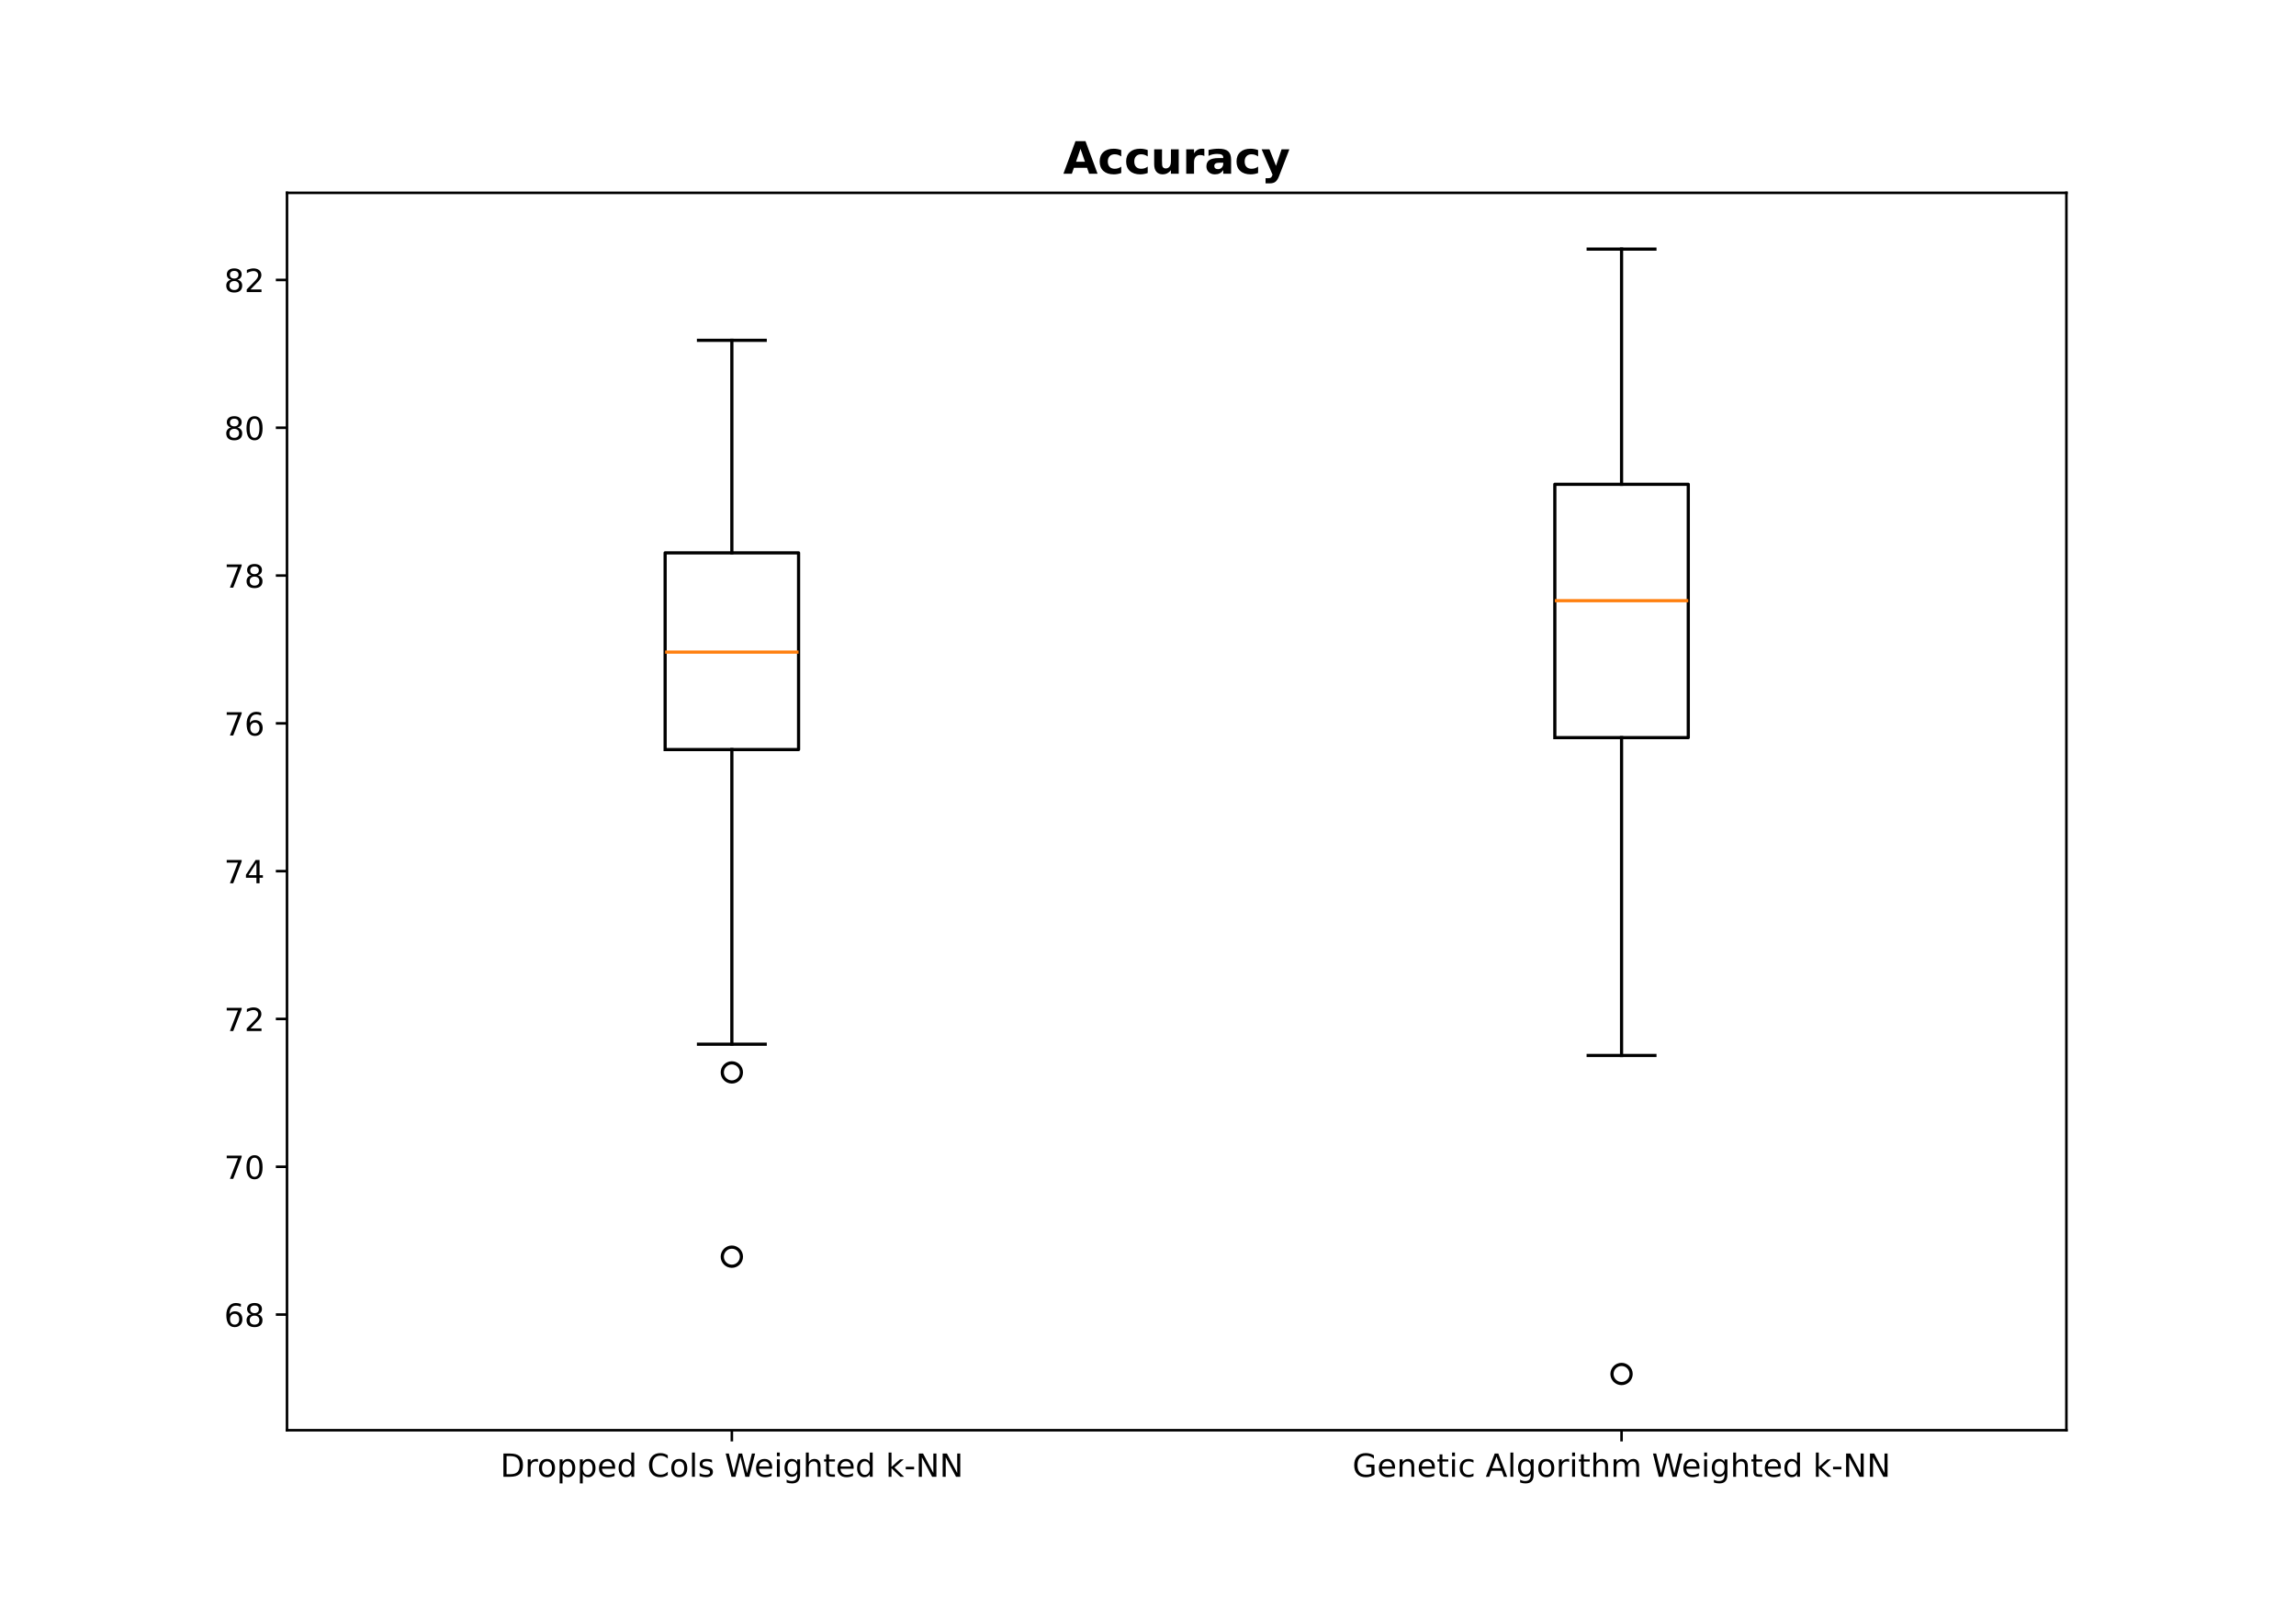
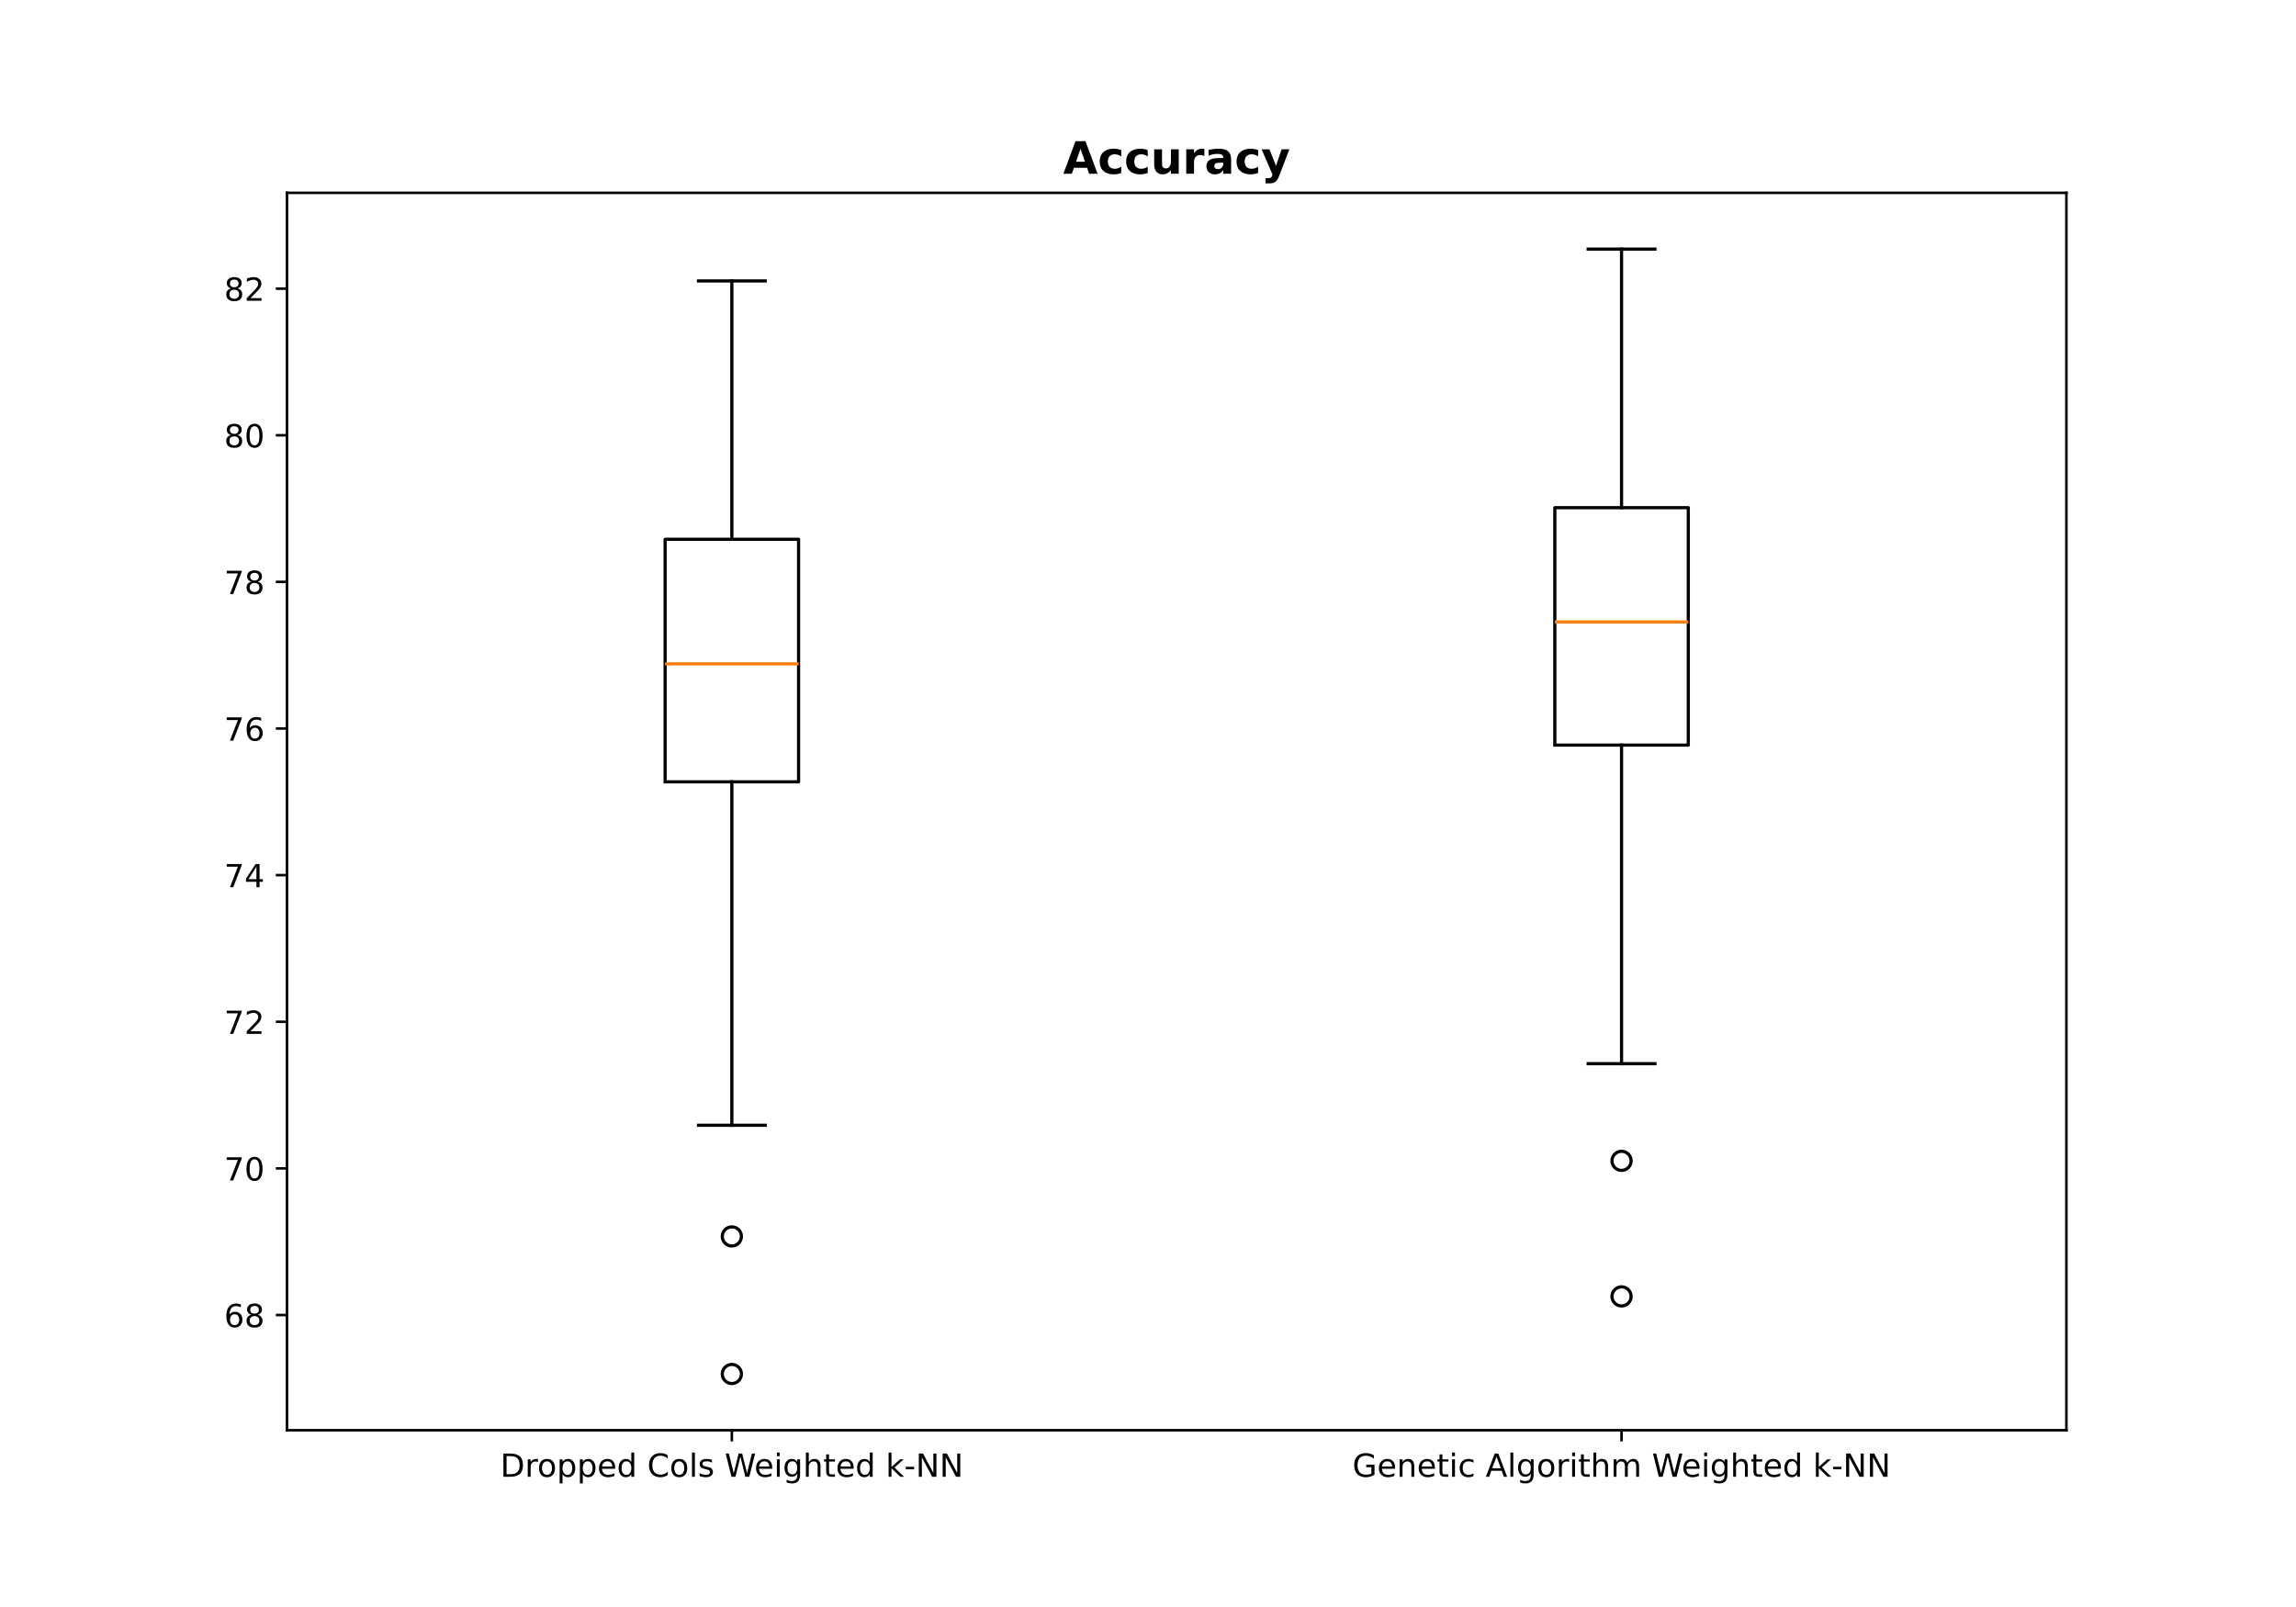
<svg xmlns="http://www.w3.org/2000/svg" xmlns:xlink="http://www.w3.org/1999/xlink" width="720pt" height="504pt" viewBox="0 0 720 504" version="1.1">
  <defs>
    <style type="text/css">*{stroke-linejoin: round; stroke-linecap: butt}</style>
  </defs>
  <g id="figure_1">
    <g id="patch_1">
      <path d="M 0 504  L 720 504  L 720 0  L 0 0  z " style="fill: #ffffff" />
    </g>
    <g id="axes_1">
      <g id="patch_2">
        <path d="M 90 448.56  L 648 448.56  L 648 60.48  L 90 60.48  z " style="fill: #ffffff" />
      </g>
      <g id="matplotlib.axis_1">
        <g id="xtick_1">
          <g id="line2d_1">
            <defs>
-               <path id="me99a1611c7" d="M 0 0  L 0 3.5  " style="stroke: #000000; stroke-width: 0.8" />
+               <path id="ma37a8a7c47" d="M 0 0  L 0 3.5  " style="stroke: #000000; stroke-width: 0.8" />
            </defs>
            <g>
-               <use xlink:href="#me99a1611c7" x="229.5" y="448.56" style="stroke: #000000; stroke-width: 0.8" />
+               <use xlink:href="#ma37a8a7c47" x="229.5" y="448.56" style="stroke: #000000; stroke-width: 0.8" />
            </g>
          </g>
          <g id="text_1">
            <g transform="translate(156.8867 463.1584) scale(0.1 -0.1)">
              <defs>
                <path id="DejaVuSans-44" d="M 1259 4147  L 1259 519  L 2022 519  Q 2988 519 3436 956  Q 3884 1394 3884 2338  Q 3884 3275 3436 3711  Q 2988 4147 2022 4147  L 1259 4147  z M 628 4666  L 1925 4666  Q 3281 4666 3915 4102  Q 4550 3538 4550 2338  Q 4550 1131 3912 565  Q 3275 0 1925 0  L 628 0  L 628 4666  z " transform="scale(0.015625)" />
                <path id="DejaVuSans-72" d="M 2631 2963  Q 2534 3019 2420 3045  Q 2306 3072 2169 3072  Q 1681 3072 1420 2755  Q 1159 2438 1159 1844  L 1159 0  L 581 0  L 581 3500  L 1159 3500  L 1159 2956  Q 1341 3275 1631 3429  Q 1922 3584 2338 3584  Q 2397 3584 2469 3576  Q 2541 3569 2628 3553  L 2631 2963  z " transform="scale(0.015625)" />
                <path id="DejaVuSans-6f" d="M 1959 3097  Q 1497 3097 1228 2736  Q 959 2375 959 1747  Q 959 1119 1226 758  Q 1494 397 1959 397  Q 2419 397 2687 759  Q 2956 1122 2956 1747  Q 2956 2369 2687 2733  Q 2419 3097 1959 3097  z M 1959 3584  Q 2709 3584 3137 3096  Q 3566 2609 3566 1747  Q 3566 888 3137 398  Q 2709 -91 1959 -91  Q 1206 -91 779 398  Q 353 888 353 1747  Q 353 2609 779 3096  Q 1206 3584 1959 3584  z " transform="scale(0.015625)" />
                <path id="DejaVuSans-70" d="M 1159 525  L 1159 -1331  L 581 -1331  L 581 3500  L 1159 3500  L 1159 2969  Q 1341 3281 1617 3432  Q 1894 3584 2278 3584  Q 2916 3584 3314 3078  Q 3713 2572 3713 1747  Q 3713 922 3314 415  Q 2916 -91 2278 -91  Q 1894 -91 1617 61  Q 1341 213 1159 525  z M 3116 1747  Q 3116 2381 2855 2742  Q 2594 3103 2138 3103  Q 1681 3103 1420 2742  Q 1159 2381 1159 1747  Q 1159 1113 1420 752  Q 1681 391 2138 391  Q 2594 391 2855 752  Q 3116 1113 3116 1747  z " transform="scale(0.015625)" />
                <path id="DejaVuSans-65" d="M 3597 1894  L 3597 1613  L 953 1613  Q 991 1019 1311 708  Q 1631 397 2203 397  Q 2534 397 2845 478  Q 3156 559 3463 722  L 3463 178  Q 3153 47 2828 -22  Q 2503 -91 2169 -91  Q 1331 -91 842 396  Q 353 884 353 1716  Q 353 2575 817 3079  Q 1281 3584 2069 3584  Q 2775 3584 3186 3129  Q 3597 2675 3597 1894  z M 3022 2063  Q 3016 2534 2758 2815  Q 2500 3097 2075 3097  Q 1594 3097 1305 2825  Q 1016 2553 972 2059  L 3022 2063  z " transform="scale(0.015625)" />
                <path id="DejaVuSans-64" d="M 2906 2969  L 2906 4863  L 3481 4863  L 3481 0  L 2906 0  L 2906 525  Q 2725 213 2448 61  Q 2172 -91 1784 -91  Q 1150 -91 751 415  Q 353 922 353 1747  Q 353 2572 751 3078  Q 1150 3584 1784 3584  Q 2172 3584 2448 3432  Q 2725 3281 2906 2969  z M 947 1747  Q 947 1113 1208 752  Q 1469 391 1925 391  Q 2381 391 2643 752  Q 2906 1113 2906 1747  Q 2906 2381 2643 2742  Q 2381 3103 1925 3103  Q 1469 3103 1208 2742  Q 947 2381 947 1747  z " transform="scale(0.015625)" />
                <path id="DejaVuSans-20" transform="scale(0.015625)" />
                <path id="DejaVuSans-43" d="M 4122 4306  L 4122 3641  Q 3803 3938 3442 4084  Q 3081 4231 2675 4231  Q 1875 4231 1450 3742  Q 1025 3253 1025 2328  Q 1025 1406 1450 917  Q 1875 428 2675 428  Q 3081 428 3442 575  Q 3803 722 4122 1019  L 4122 359  Q 3791 134 3420 21  Q 3050 -91 2638 -91  Q 1578 -91 968 557  Q 359 1206 359 2328  Q 359 3453 968 4101  Q 1578 4750 2638 4750  Q 3056 4750 3426 4639  Q 3797 4528 4122 4306  z " transform="scale(0.015625)" />
                <path id="DejaVuSans-6c" d="M 603 4863  L 1178 4863  L 1178 0  L 603 0  L 603 4863  z " transform="scale(0.015625)" />
                <path id="DejaVuSans-73" d="M 2834 3397  L 2834 2853  Q 2591 2978 2328 3040  Q 2066 3103 1784 3103  Q 1356 3103 1142 2972  Q 928 2841 928 2578  Q 928 2378 1081 2264  Q 1234 2150 1697 2047  L 1894 2003  Q 2506 1872 2764 1633  Q 3022 1394 3022 966  Q 3022 478 2636 193  Q 2250 -91 1575 -91  Q 1294 -91 989 -36  Q 684 19 347 128  L 347 722  Q 666 556 975 473  Q 1284 391 1588 391  Q 1994 391 2212 530  Q 2431 669 2431 922  Q 2431 1156 2273 1281  Q 2116 1406 1581 1522  L 1381 1569  Q 847 1681 609 1914  Q 372 2147 372 2553  Q 372 3047 722 3315  Q 1072 3584 1716 3584  Q 2034 3584 2315 3537  Q 2597 3491 2834 3397  z " transform="scale(0.015625)" />
                <path id="DejaVuSans-57" d="M 213 4666  L 850 4666  L 1831 722  L 2809 4666  L 3519 4666  L 4500 722  L 5478 4666  L 6119 4666  L 4947 0  L 4153 0  L 3169 4050  L 2175 0  L 1381 0  L 213 4666  z " transform="scale(0.015625)" />
                <path id="DejaVuSans-69" d="M 603 3500  L 1178 3500  L 1178 0  L 603 0  L 603 3500  z M 603 4863  L 1178 4863  L 1178 4134  L 603 4134  L 603 4863  z " transform="scale(0.015625)" />
                <path id="DejaVuSans-67" d="M 2906 1791  Q 2906 2416 2648 2759  Q 2391 3103 1925 3103  Q 1463 3103 1205 2759  Q 947 2416 947 1791  Q 947 1169 1205 825  Q 1463 481 1925 481  Q 2391 481 2648 825  Q 2906 1169 2906 1791  z M 3481 434  Q 3481 -459 3084 -895  Q 2688 -1331 1869 -1331  Q 1566 -1331 1297 -1286  Q 1028 -1241 775 -1147  L 775 -588  Q 1028 -725 1275 -790  Q 1522 -856 1778 -856  Q 2344 -856 2625 -561  Q 2906 -266 2906 331  L 2906 616  Q 2728 306 2450 153  Q 2172 0 1784 0  Q 1141 0 747 490  Q 353 981 353 1791  Q 353 2603 747 3093  Q 1141 3584 1784 3584  Q 2172 3584 2450 3431  Q 2728 3278 2906 2969  L 2906 3500  L 3481 3500  L 3481 434  z " transform="scale(0.015625)" />
                <path id="DejaVuSans-68" d="M 3513 2113  L 3513 0  L 2938 0  L 2938 2094  Q 2938 2591 2744 2837  Q 2550 3084 2163 3084  Q 1697 3084 1428 2787  Q 1159 2491 1159 1978  L 1159 0  L 581 0  L 581 4863  L 1159 4863  L 1159 2956  Q 1366 3272 1645 3428  Q 1925 3584 2291 3584  Q 2894 3584 3203 3211  Q 3513 2838 3513 2113  z " transform="scale(0.015625)" />
                <path id="DejaVuSans-74" d="M 1172 4494  L 1172 3500  L 2356 3500  L 2356 3053  L 1172 3053  L 1172 1153  Q 1172 725 1289 603  Q 1406 481 1766 481  L 2356 481  L 2356 0  L 1766 0  Q 1100 0 847 248  Q 594 497 594 1153  L 594 3053  L 172 3053  L 172 3500  L 594 3500  L 594 4494  L 1172 4494  z " transform="scale(0.015625)" />
                <path id="DejaVuSans-6b" d="M 581 4863  L 1159 4863  L 1159 1991  L 2875 3500  L 3609 3500  L 1753 1863  L 3688 0  L 2938 0  L 1159 1709  L 1159 0  L 581 0  L 581 4863  z " transform="scale(0.015625)" />
                <path id="DejaVuSans-2d" d="M 313 2009  L 1997 2009  L 1997 1497  L 313 1497  L 313 2009  z " transform="scale(0.015625)" />
                <path id="DejaVuSans-4e" d="M 628 4666  L 1478 4666  L 3547 763  L 3547 4666  L 4159 4666  L 4159 0  L 3309 0  L 1241 3903  L 1241 0  L 628 0  L 628 4666  z " transform="scale(0.015625)" />
              </defs>
              <use xlink:href="#DejaVuSans-44" />
              <use xlink:href="#DejaVuSans-72" x="77.002" />
              <use xlink:href="#DejaVuSans-6f" x="115.865" />
              <use xlink:href="#DejaVuSans-70" x="177.047" />
              <use xlink:href="#DejaVuSans-70" x="240.523" />
              <use xlink:href="#DejaVuSans-65" x="304" />
              <use xlink:href="#DejaVuSans-64" x="365.523" />
              <use xlink:href="#DejaVuSans-20" x="429" />
              <use xlink:href="#DejaVuSans-43" x="460.787" />
              <use xlink:href="#DejaVuSans-6f" x="530.611" />
              <use xlink:href="#DejaVuSans-6c" x="591.793" />
              <use xlink:href="#DejaVuSans-73" x="619.576" />
              <use xlink:href="#DejaVuSans-20" x="671.676" />
              <use xlink:href="#DejaVuSans-57" x="703.463" />
              <use xlink:href="#DejaVuSans-65" x="796.465" />
              <use xlink:href="#DejaVuSans-69" x="857.988" />
              <use xlink:href="#DejaVuSans-67" x="885.771" />
              <use xlink:href="#DejaVuSans-68" x="949.248" />
              <use xlink:href="#DejaVuSans-74" x="1012.627" />
              <use xlink:href="#DejaVuSans-65" x="1051.836" />
              <use xlink:href="#DejaVuSans-64" x="1113.359" />
              <use xlink:href="#DejaVuSans-20" x="1176.836" />
              <use xlink:href="#DejaVuSans-6b" x="1208.623" />
              <use xlink:href="#DejaVuSans-2d" x="1266.533" />
              <use xlink:href="#DejaVuSans-4e" x="1302.617" />
              <use xlink:href="#DejaVuSans-4e" x="1377.422" />
            </g>
          </g>
        </g>
        <g id="xtick_2">
          <g id="line2d_2">
            <g>
-               <use xlink:href="#me99a1611c7" x="508.5" y="448.56" style="stroke: #000000; stroke-width: 0.8" />
+               <use xlink:href="#ma37a8a7c47" x="508.5" y="448.56" style="stroke: #000000; stroke-width: 0.8" />
            </g>
          </g>
          <g id="text_2">
            <g transform="translate(424.1016 463.1584) scale(0.1 -0.1)">
              <defs>
                <path id="DejaVuSans-47" d="M 3809 666  L 3809 1919  L 2778 1919  L 2778 2438  L 4434 2438  L 4434 434  Q 4069 175 3628 42  Q 3188 -91 2688 -91  Q 1594 -91 976 548  Q 359 1188 359 2328  Q 359 3472 976 4111  Q 1594 4750 2688 4750  Q 3144 4750 3555 4637  Q 3966 4525 4313 4306  L 4313 3634  Q 3963 3931 3569 4081  Q 3175 4231 2741 4231  Q 1884 4231 1454 3753  Q 1025 3275 1025 2328  Q 1025 1384 1454 906  Q 1884 428 2741 428  Q 3075 428 3337 486  Q 3600 544 3809 666  z " transform="scale(0.015625)" />
                <path id="DejaVuSans-6e" d="M 3513 2113  L 3513 0  L 2938 0  L 2938 2094  Q 2938 2591 2744 2837  Q 2550 3084 2163 3084  Q 1697 3084 1428 2787  Q 1159 2491 1159 1978  L 1159 0  L 581 0  L 581 3500  L 1159 3500  L 1159 2956  Q 1366 3272 1645 3428  Q 1925 3584 2291 3584  Q 2894 3584 3203 3211  Q 3513 2838 3513 2113  z " transform="scale(0.015625)" />
                <path id="DejaVuSans-63" d="M 3122 3366  L 3122 2828  Q 2878 2963 2633 3030  Q 2388 3097 2138 3097  Q 1578 3097 1268 2742  Q 959 2388 959 1747  Q 959 1106 1268 751  Q 1578 397 2138 397  Q 2388 397 2633 464  Q 2878 531 3122 666  L 3122 134  Q 2881 22 2623 -34  Q 2366 -91 2075 -91  Q 1284 -91 818 406  Q 353 903 353 1747  Q 353 2603 823 3093  Q 1294 3584 2113 3584  Q 2378 3584 2631 3529  Q 2884 3475 3122 3366  z " transform="scale(0.015625)" />
                <path id="DejaVuSans-41" d="M 2188 4044  L 1331 1722  L 3047 1722  L 2188 4044  z M 1831 4666  L 2547 4666  L 4325 0  L 3669 0  L 3244 1197  L 1141 1197  L 716 0  L 50 0  L 1831 4666  z " transform="scale(0.015625)" />
                <path id="DejaVuSans-6d" d="M 3328 2828  Q 3544 3216 3844 3400  Q 4144 3584 4550 3584  Q 5097 3584 5394 3201  Q 5691 2819 5691 2113  L 5691 0  L 5113 0  L 5113 2094  Q 5113 2597 4934 2840  Q 4756 3084 4391 3084  Q 3944 3084 3684 2787  Q 3425 2491 3425 1978  L 3425 0  L 2847 0  L 2847 2094  Q 2847 2600 2669 2842  Q 2491 3084 2119 3084  Q 1678 3084 1418 2786  Q 1159 2488 1159 1978  L 1159 0  L 581 0  L 581 3500  L 1159 3500  L 1159 2956  Q 1356 3278 1631 3431  Q 1906 3584 2284 3584  Q 2666 3584 2933 3390  Q 3200 3197 3328 2828  z " transform="scale(0.015625)" />
              </defs>
              <use xlink:href="#DejaVuSans-47" />
              <use xlink:href="#DejaVuSans-65" x="77.49" />
              <use xlink:href="#DejaVuSans-6e" x="139.014" />
              <use xlink:href="#DejaVuSans-65" x="202.393" />
              <use xlink:href="#DejaVuSans-74" x="263.916" />
              <use xlink:href="#DejaVuSans-69" x="303.125" />
              <use xlink:href="#DejaVuSans-63" x="330.908" />
              <use xlink:href="#DejaVuSans-20" x="385.889" />
              <use xlink:href="#DejaVuSans-41" x="417.676" />
              <use xlink:href="#DejaVuSans-6c" x="486.084" />
              <use xlink:href="#DejaVuSans-67" x="513.867" />
              <use xlink:href="#DejaVuSans-6f" x="577.344" />
              <use xlink:href="#DejaVuSans-72" x="638.525" />
              <use xlink:href="#DejaVuSans-69" x="679.639" />
              <use xlink:href="#DejaVuSans-74" x="707.422" />
              <use xlink:href="#DejaVuSans-68" x="746.631" />
              <use xlink:href="#DejaVuSans-6d" x="810.01" />
              <use xlink:href="#DejaVuSans-20" x="907.422" />
              <use xlink:href="#DejaVuSans-57" x="939.209" />
              <use xlink:href="#DejaVuSans-65" x="1032.211" />
              <use xlink:href="#DejaVuSans-69" x="1093.734" />
              <use xlink:href="#DejaVuSans-67" x="1121.518" />
              <use xlink:href="#DejaVuSans-68" x="1184.994" />
              <use xlink:href="#DejaVuSans-74" x="1248.373" />
              <use xlink:href="#DejaVuSans-65" x="1287.582" />
              <use xlink:href="#DejaVuSans-64" x="1349.105" />
              <use xlink:href="#DejaVuSans-20" x="1412.582" />
              <use xlink:href="#DejaVuSans-6b" x="1444.369" />
              <use xlink:href="#DejaVuSans-2d" x="1502.279" />
              <use xlink:href="#DejaVuSans-4e" x="1538.363" />
              <use xlink:href="#DejaVuSans-4e" x="1613.168" />
            </g>
          </g>
        </g>
      </g>
      <g id="matplotlib.axis_2">
        <g id="ytick_1">
          <g id="line2d_3">
            <defs>
-               <path id="m45cb548855" d="M 0 0  L -3.5 0  " style="stroke: #000000; stroke-width: 0.8" />
+               <path id="m798f5ac300" d="M 0 0  L -3.5 0  " style="stroke: #000000; stroke-width: 0.8" />
            </defs>
            <g>
-               <use xlink:href="#m45cb548855" x="90" y="412.28" style="stroke: #000000; stroke-width: 0.8" />
+               <use xlink:href="#m798f5ac300" x="90" y="412.428" style="stroke: #000000; stroke-width: 0.8" />
            </g>
          </g>
          <g id="text_3">
-             <g transform="translate(70.275 416.0793) scale(0.1 -0.1)">
+             <g transform="translate(70.275 416.2276) scale(0.1 -0.1)">
              <defs>
                <path id="DejaVuSans-36" d="M 2113 2584  Q 1688 2584 1439 2293  Q 1191 2003 1191 1497  Q 1191 994 1439 701  Q 1688 409 2113 409  Q 2538 409 2786 701  Q 3034 994 3034 1497  Q 3034 2003 2786 2293  Q 2538 2584 2113 2584  z M 3366 4563  L 3366 3988  Q 3128 4100 2886 4159  Q 2644 4219 2406 4219  Q 1781 4219 1451 3797  Q 1122 3375 1075 2522  Q 1259 2794 1537 2939  Q 1816 3084 2150 3084  Q 2853 3084 3261 2657  Q 3669 2231 3669 1497  Q 3669 778 3244 343  Q 2819 -91 2113 -91  Q 1303 -91 875 529  Q 447 1150 447 2328  Q 447 3434 972 4092  Q 1497 4750 2381 4750  Q 2619 4750 2861 4703  Q 3103 4656 3366 4563  z " transform="scale(0.015625)" />
                <path id="DejaVuSans-38" d="M 2034 2216  Q 1584 2216 1326 1975  Q 1069 1734 1069 1313  Q 1069 891 1326 650  Q 1584 409 2034 409  Q 2484 409 2743 651  Q 3003 894 3003 1313  Q 3003 1734 2745 1975  Q 2488 2216 2034 2216  z M 1403 2484  Q 997 2584 770 2862  Q 544 3141 544 3541  Q 544 4100 942 4425  Q 1341 4750 2034 4750  Q 2731 4750 3128 4425  Q 3525 4100 3525 3541  Q 3525 3141 3298 2862  Q 3072 2584 2669 2484  Q 3125 2378 3379 2068  Q 3634 1759 3634 1313  Q 3634 634 3220 271  Q 2806 -91 2034 -91  Q 1263 -91 848 271  Q 434 634 434 1313  Q 434 1759 690 2068  Q 947 2378 1403 2484  z M 1172 3481  Q 1172 3119 1398 2916  Q 1625 2713 2034 2713  Q 2441 2713 2670 2916  Q 2900 3119 2900 3481  Q 2900 3844 2670 4047  Q 2441 4250 2034 4250  Q 1625 4250 1398 4047  Q 1172 3844 1172 3481  z " transform="scale(0.015625)" />
              </defs>
              <use xlink:href="#DejaVuSans-36" />
              <use xlink:href="#DejaVuSans-38" x="63.623" />
            </g>
          </g>
        </g>
        <g id="ytick_2">
          <g id="line2d_4">
            <g>
-               <use xlink:href="#m45cb548855" x="90" y="365.926" style="stroke: #000000; stroke-width: 0.8" />
+               <use xlink:href="#m798f5ac300" x="90" y="366.443" style="stroke: #000000; stroke-width: 0.8" />
            </g>
          </g>
          <g id="text_4">
-             <g transform="translate(70.275 369.7248) scale(0.1 -0.1)">
+             <g transform="translate(70.275 370.242) scale(0.1 -0.1)">
              <defs>
                <path id="DejaVuSans-37" d="M 525 4666  L 3525 4666  L 3525 4397  L 1831 0  L 1172 0  L 2766 4134  L 525 4134  L 525 4666  z " transform="scale(0.015625)" />
                <path id="DejaVuSans-30" d="M 2034 4250  Q 1547 4250 1301 3770  Q 1056 3291 1056 2328  Q 1056 1369 1301 889  Q 1547 409 2034 409  Q 2525 409 2770 889  Q 3016 1369 3016 2328  Q 3016 3291 2770 3770  Q 2525 4250 2034 4250  z M 2034 4750  Q 2819 4750 3233 4129  Q 3647 3509 3647 2328  Q 3647 1150 3233 529  Q 2819 -91 2034 -91  Q 1250 -91 836 529  Q 422 1150 422 2328  Q 422 3509 836 4129  Q 1250 4750 2034 4750  z " transform="scale(0.015625)" />
              </defs>
              <use xlink:href="#DejaVuSans-37" />
              <use xlink:href="#DejaVuSans-30" x="63.623" />
            </g>
          </g>
        </g>
        <g id="ytick_3">
          <g id="line2d_5">
            <g>
-               <use xlink:href="#m45cb548855" x="90" y="319.571" style="stroke: #000000; stroke-width: 0.8" />
+               <use xlink:href="#m798f5ac300" x="90" y="320.457" style="stroke: #000000; stroke-width: 0.8" />
            </g>
          </g>
          <g id="text_5">
-             <g transform="translate(70.275 323.3703) scale(0.1 -0.1)">
+             <g transform="translate(70.275 324.2563) scale(0.1 -0.1)">
              <defs>
                <path id="DejaVuSans-32" d="M 1228 531  L 3431 531  L 3431 0  L 469 0  L 469 531  Q 828 903 1448 1529  Q 2069 2156 2228 2338  Q 2531 2678 2651 2914  Q 2772 3150 2772 3378  Q 2772 3750 2511 3984  Q 2250 4219 1831 4219  Q 1534 4219 1204 4116  Q 875 4013 500 3803  L 500 4441  Q 881 4594 1212 4672  Q 1544 4750 1819 4750  Q 2544 4750 2975 4387  Q 3406 4025 3406 3419  Q 3406 3131 3298 2873  Q 3191 2616 2906 2266  Q 2828 2175 2409 1742  Q 1991 1309 1228 531  z " transform="scale(0.015625)" />
              </defs>
              <use xlink:href="#DejaVuSans-37" />
              <use xlink:href="#DejaVuSans-32" x="63.623" />
            </g>
          </g>
        </g>
        <g id="ytick_4">
          <g id="line2d_6">
            <g>
-               <use xlink:href="#m45cb548855" x="90" y="273.217" style="stroke: #000000; stroke-width: 0.8" />
+               <use xlink:href="#m798f5ac300" x="90" y="274.471" style="stroke: #000000; stroke-width: 0.8" />
            </g>
          </g>
          <g id="text_6">
-             <g transform="translate(70.275 277.0157) scale(0.1 -0.1)">
+             <g transform="translate(70.275 278.2707) scale(0.1 -0.1)">
              <defs>
                <path id="DejaVuSans-34" d="M 2419 4116  L 825 1625  L 2419 1625  L 2419 4116  z M 2253 4666  L 3047 4666  L 3047 1625  L 3713 1625  L 3713 1100  L 3047 1100  L 3047 0  L 2419 0  L 2419 1100  L 313 1100  L 313 1709  L 2253 4666  z " transform="scale(0.015625)" />
              </defs>
              <use xlink:href="#DejaVuSans-37" />
              <use xlink:href="#DejaVuSans-34" x="63.623" />
            </g>
          </g>
        </g>
        <g id="ytick_5">
          <g id="line2d_7">
            <g>
-               <use xlink:href="#m45cb548855" x="90" y="226.862" style="stroke: #000000; stroke-width: 0.8" />
+               <use xlink:href="#m798f5ac300" x="90" y="228.486" style="stroke: #000000; stroke-width: 0.8" />
            </g>
          </g>
          <g id="text_7">
-             <g transform="translate(70.275 230.6612) scale(0.1 -0.1)">
+             <g transform="translate(70.275 232.285) scale(0.1 -0.1)">
              <use xlink:href="#DejaVuSans-37" />
              <use xlink:href="#DejaVuSans-36" x="63.623" />
            </g>
          </g>
        </g>
        <g id="ytick_6">
          <g id="line2d_8">
            <g>
-               <use xlink:href="#m45cb548855" x="90" y="180.507" style="stroke: #000000; stroke-width: 0.8" />
+               <use xlink:href="#m798f5ac300" x="90" y="182.5" style="stroke: #000000; stroke-width: 0.8" />
            </g>
          </g>
          <g id="text_8">
-             <g transform="translate(70.275 184.3067) scale(0.1 -0.1)">
+             <g transform="translate(70.275 186.2994) scale(0.1 -0.1)">
              <use xlink:href="#DejaVuSans-37" />
              <use xlink:href="#DejaVuSans-38" x="63.623" />
            </g>
          </g>
        </g>
        <g id="ytick_7">
          <g id="line2d_9">
            <g>
-               <use xlink:href="#m45cb548855" x="90" y="134.153" style="stroke: #000000; stroke-width: 0.8" />
+               <use xlink:href="#m798f5ac300" x="90" y="136.514" style="stroke: #000000; stroke-width: 0.8" />
            </g>
          </g>
          <g id="text_9">
-             <g transform="translate(70.275 137.9522) scale(0.1 -0.1)">
+             <g transform="translate(70.275 140.3137) scale(0.1 -0.1)">
              <use xlink:href="#DejaVuSans-38" />
              <use xlink:href="#DejaVuSans-30" x="63.623" />
            </g>
          </g>
        </g>
        <g id="ytick_8">
          <g id="line2d_10">
            <g>
-               <use xlink:href="#m45cb548855" x="90" y="87.798" style="stroke: #000000; stroke-width: 0.8" />
+               <use xlink:href="#m798f5ac300" x="90" y="90.529" style="stroke: #000000; stroke-width: 0.8" />
            </g>
          </g>
          <g id="text_10">
-             <g transform="translate(70.275 91.59764) scale(0.1 -0.1)">
+             <g transform="translate(70.275 94.32805) scale(0.1 -0.1)">
              <use xlink:href="#DejaVuSans-38" />
              <use xlink:href="#DejaVuSans-32" x="63.623" />
            </g>
          </g>
        </g>
      </g>
      <g id="line2d_11">
-         <path d="M 208.575 235.075  L 250.425 235.075  L 250.425 173.395  L 208.575 173.395  L 208.575 235.075  " clip-path="url(#p99e5ec668d)" style="fill: none; stroke: #000000; stroke-linecap: square" />
+         <path d="M 208.575 245.196  L 250.425 245.196  L 250.425 169.142  L 208.575 169.142  L 208.575 245.196  " clip-path="url(#p90bfe22258)" style="fill: none; stroke: #000000; stroke-linecap: square" />
      </g>
      <g id="line2d_12">
-         <path d="M 229.5 235.075  L 229.5 327.503  " clip-path="url(#p99e5ec668d)" style="fill: none; stroke: #000000; stroke-linecap: square" />
+         <path d="M 229.5 245.196  L 229.5 352.918  " clip-path="url(#p90bfe22258)" style="fill: none; stroke: #000000; stroke-linecap: square" />
      </g>
      <g id="line2d_13">
-         <path d="M 229.5 173.395  L 229.5 106.739  " clip-path="url(#p99e5ec668d)" style="fill: none; stroke: #000000; stroke-linecap: square" />
+         <path d="M 229.5 169.142  L 229.5 88.109  " clip-path="url(#p90bfe22258)" style="fill: none; stroke: #000000; stroke-linecap: square" />
      </g>
      <g id="line2d_14">
-         <path d="M 219.037 327.503  L 239.963 327.503  " clip-path="url(#p99e5ec668d)" style="fill: none; stroke: #000000; stroke-linecap: square" />
+         <path d="M 219.037 352.918  L 239.963 352.918  " clip-path="url(#p90bfe22258)" style="fill: none; stroke: #000000; stroke-linecap: square" />
      </g>
      <g id="line2d_15">
-         <path d="M 219.037 106.739  L 239.963 106.739  " clip-path="url(#p99e5ec668d)" style="fill: none; stroke: #000000; stroke-linecap: square" />
+         <path d="M 219.037 88.109  L 239.963 88.109  " clip-path="url(#p90bfe22258)" style="fill: none; stroke: #000000; stroke-linecap: square" />
      </g>
      <g id="line2d_16">
        <defs>
-           <path id="m5367036cfc" d="M 0 3  C 0.796 3 1.559 2.684 2.121 2.121  C 2.684 1.559 3 0.796 3 0  C 3 -0.796 2.684 -1.559 2.121 -2.121  C 1.559 -2.684 0.796 -3 0 -3  C -0.796 -3 -1.559 -2.684 -2.121 -2.121  C -2.684 -1.559 -3 -0.796 -3 0  C -3 0.796 -2.684 1.559 -2.121 2.121  C -1.559 2.684 -0.796 3 0 3  z " style="stroke: #000000" />
+           <path id="mcda818845c" d="M 0 3  C 0.796 3 1.559 2.684 2.121 2.121  C 2.684 1.559 3 0.796 3 0  C 3 -0.796 2.684 -1.559 2.121 -2.121  C 1.559 -2.684 0.796 -3 0 -3  C -0.796 -3 -1.559 -2.684 -2.121 -2.121  C -2.684 -1.559 -3 -0.796 -3 0  C -3 0.796 -2.684 1.559 -2.121 2.121  C -1.559 2.684 -0.796 3 0 3  z " style="stroke: #000000" />
        </defs>
-         <g clip-path="url(#p99e5ec668d)">
-           <use xlink:href="#m5367036cfc" x="229.5" y="394.131" style="fill-opacity: 0; stroke: #000000" />
-           <use xlink:href="#m5367036cfc" x="229.5" y="336.338" style="fill-opacity: 0; stroke: #000000" />
+         <g clip-path="url(#p90bfe22258)">
+           <use xlink:href="#mcda818845c" x="229.5" y="387.776" style="fill-opacity: 0; stroke: #000000" />
+           <use xlink:href="#mcda818845c" x="229.5" y="430.92" style="fill-opacity: 0; stroke: #000000" />
        </g>
      </g>
      <g id="line2d_17">
-         <path d="M 487.575 231.348  L 529.425 231.348  L 529.425 151.884  L 487.575 151.884  L 487.575 231.348  " clip-path="url(#p99e5ec668d)" style="fill: none; stroke: #000000; stroke-linecap: square" />
+         <path d="M 487.575 233.688  L 529.425 233.688  L 529.425 159.227  L 487.575 159.227  L 487.575 233.688  " clip-path="url(#p90bfe22258)" style="fill: none; stroke: #000000; stroke-linecap: square" />
      </g>
      <g id="line2d_18">
-         <path d="M 508.5 231.348  L 508.5 331.035  " clip-path="url(#p99e5ec668d)" style="fill: none; stroke: #000000; stroke-linecap: square" />
+         <path d="M 508.5 233.688  L 508.5 333.596  " clip-path="url(#p90bfe22258)" style="fill: none; stroke: #000000; stroke-linecap: square" />
      </g>
      <g id="line2d_19">
-         <path d="M 508.5 151.884  L 508.5 78.12  " clip-path="url(#p99e5ec668d)" style="fill: none; stroke: #000000; stroke-linecap: square" />
+         <path d="M 508.5 159.227  L 508.5 78.12  " clip-path="url(#p90bfe22258)" style="fill: none; stroke: #000000; stroke-linecap: square" />
      </g>
      <g id="line2d_20">
-         <path d="M 498.038 331.035  L 518.962 331.035  " clip-path="url(#p99e5ec668d)" style="fill: none; stroke: #000000; stroke-linecap: square" />
+         <path d="M 498.038 333.596  L 518.962 333.596  " clip-path="url(#p90bfe22258)" style="fill: none; stroke: #000000; stroke-linecap: square" />
      </g>
      <g id="line2d_21">
-         <path d="M 498.038 78.12  L 518.962 78.12  " clip-path="url(#p99e5ec668d)" style="fill: none; stroke: #000000; stroke-linecap: square" />
+         <path d="M 498.038 78.12  L 518.962 78.12  " clip-path="url(#p90bfe22258)" style="fill: none; stroke: #000000; stroke-linecap: square" />
      </g>
      <g id="line2d_22">
-         <g clip-path="url(#p99e5ec668d)">
-           <use xlink:href="#m5367036cfc" x="508.5" y="430.92" style="fill-opacity: 0; stroke: #000000" />
+         <g clip-path="url(#p90bfe22258)">
+           <use xlink:href="#mcda818845c" x="508.5" y="364.072" style="fill-opacity: 0; stroke: #000000" />
+           <use xlink:href="#mcda818845c" x="508.5" y="406.589" style="fill-opacity: 0; stroke: #000000" />
        </g>
      </g>
      <g id="line2d_23">
-         <path d="M 208.575 204.514  L 250.425 204.514  " clip-path="url(#p99e5ec668d)" style="fill: none; stroke: #ff7f0e" />
+         <path d="M 208.575 208.213  L 250.425 208.213  " clip-path="url(#p90bfe22258)" style="fill: none; stroke: #ff7f0e" />
      </g>
      <g id="line2d_24">
-         <path d="M 487.575 188.398  L 529.425 188.398  " clip-path="url(#p99e5ec668d)" style="fill: none; stroke: #ff7f0e" />
+         <path d="M 487.575 195.074  L 529.425 195.074  " clip-path="url(#p90bfe22258)" style="fill: none; stroke: #ff7f0e" />
      </g>
      <g id="patch_3">
        <path d="M 90 448.56  L 90 60.48  " style="fill: none; stroke: #000000; stroke-width: 0.8; stroke-linejoin: miter; stroke-linecap: square" />
      </g>
      <g id="patch_4">
        <path d="M 648 448.56  L 648 60.48  " style="fill: none; stroke: #000000; stroke-width: 0.8; stroke-linejoin: miter; stroke-linecap: square" />
      </g>
      <g id="patch_5">
        <path d="M 90 448.56  L 648 448.56  " style="fill: none; stroke: #000000; stroke-width: 0.8; stroke-linejoin: miter; stroke-linecap: square" />
      </g>
      <g id="patch_6">
        <path d="M 90 60.48  L 648 60.48  " style="fill: none; stroke: #000000; stroke-width: 0.8; stroke-linejoin: miter; stroke-linecap: square" />
      </g>
      <g id="text_11">
        <g transform="translate(333.4116 54.48) scale(0.14 -0.14)">
          <defs>
            <path id="DejaVuSans-Bold-41" d="M 3419 850  L 1538 850  L 1241 0  L 31 0  L 1759 4666  L 3194 4666  L 4922 0  L 3713 0  L 3419 850  z M 1838 1716  L 3116 1716  L 2478 3572  L 1838 1716  z " transform="scale(0.015625)" />
            <path id="DejaVuSans-Bold-63" d="M 3366 3391  L 3366 2478  Q 3138 2634 2908 2709  Q 2678 2784 2431 2784  Q 1963 2784 1702 2511  Q 1441 2238 1441 1747  Q 1441 1256 1702 982  Q 1963 709 2431 709  Q 2694 709 2930 787  Q 3166 866 3366 1019  L 3366 103  Q 3103 6 2833 -42  Q 2563 -91 2291 -91  Q 1344 -91 809 395  Q 275 881 275 1747  Q 275 2613 809 3098  Q 1344 3584 2291 3584  Q 2566 3584 2833 3536  Q 3100 3488 3366 3391  z " transform="scale(0.015625)" />
            <path id="DejaVuSans-Bold-75" d="M 500 1363  L 500 3500  L 1625 3500  L 1625 3150  Q 1625 2866 1622 2436  Q 1619 2006 1619 1863  Q 1619 1441 1641 1255  Q 1663 1069 1716 984  Q 1784 875 1895 815  Q 2006 756 2150 756  Q 2500 756 2700 1025  Q 2900 1294 2900 1772  L 2900 3500  L 4019 3500  L 4019 0  L 2900 0  L 2900 506  Q 2647 200 2364 54  Q 2081 -91 1741 -91  Q 1134 -91 817 281  Q 500 653 500 1363  z " transform="scale(0.015625)" />
            <path id="DejaVuSans-Bold-72" d="M 3138 2547  Q 2991 2616 2845 2648  Q 2700 2681 2553 2681  Q 2122 2681 1889 2404  Q 1656 2128 1656 1613  L 1656 0  L 538 0  L 538 3500  L 1656 3500  L 1656 2925  Q 1872 3269 2151 3426  Q 2431 3584 2822 3584  Q 2878 3584 2943 3579  Q 3009 3575 3134 3559  L 3138 2547  z " transform="scale(0.015625)" />
            <path id="DejaVuSans-Bold-61" d="M 2106 1575  Q 1756 1575 1579 1456  Q 1403 1338 1403 1106  Q 1403 894 1545 773  Q 1688 653 1941 653  Q 2256 653 2472 879  Q 2688 1106 2688 1447  L 2688 1575  L 2106 1575  z M 3816 1997  L 3816 0  L 2688 0  L 2688 519  Q 2463 200 2181 54  Q 1900 -91 1497 -91  Q 953 -91 614 226  Q 275 544 275 1050  Q 275 1666 698 1953  Q 1122 2241 2028 2241  L 2688 2241  L 2688 2328  Q 2688 2594 2478 2717  Q 2269 2841 1825 2841  Q 1466 2841 1156 2769  Q 847 2697 581 2553  L 581 3406  Q 941 3494 1303 3539  Q 1666 3584 2028 3584  Q 2975 3584 3395 3211  Q 3816 2838 3816 1997  z " transform="scale(0.015625)" />
            <path id="DejaVuSans-Bold-79" d="M 78 3500  L 1197 3500  L 2138 1125  L 2938 3500  L 4056 3500  L 2584 -331  Q 2363 -916 2067 -1148  Q 1772 -1381 1288 -1381  L 641 -1381  L 641 -647  L 991 -647  Q 1275 -647 1404 -556  Q 1534 -466 1606 -231  L 1638 -134  L 78 3500  z " transform="scale(0.015625)" />
          </defs>
          <use xlink:href="#DejaVuSans-Bold-41" />
          <use xlink:href="#DejaVuSans-Bold-63" x="77.393" />
          <use xlink:href="#DejaVuSans-Bold-63" x="136.67" />
          <use xlink:href="#DejaVuSans-Bold-75" x="195.947" />
          <use xlink:href="#DejaVuSans-Bold-72" x="267.139" />
          <use xlink:href="#DejaVuSans-Bold-61" x="316.455" />
          <use xlink:href="#DejaVuSans-Bold-63" x="383.936" />
          <use xlink:href="#DejaVuSans-Bold-79" x="443.213" />
        </g>
      </g>
    </g>
  </g>
  <defs>
-     <clipPath id="p99e5ec668d">
+     <clipPath id="p90bfe22258">
      <rect x="90" y="60.48" width="558" height="388.08" />
    </clipPath>
  </defs>
</svg>
